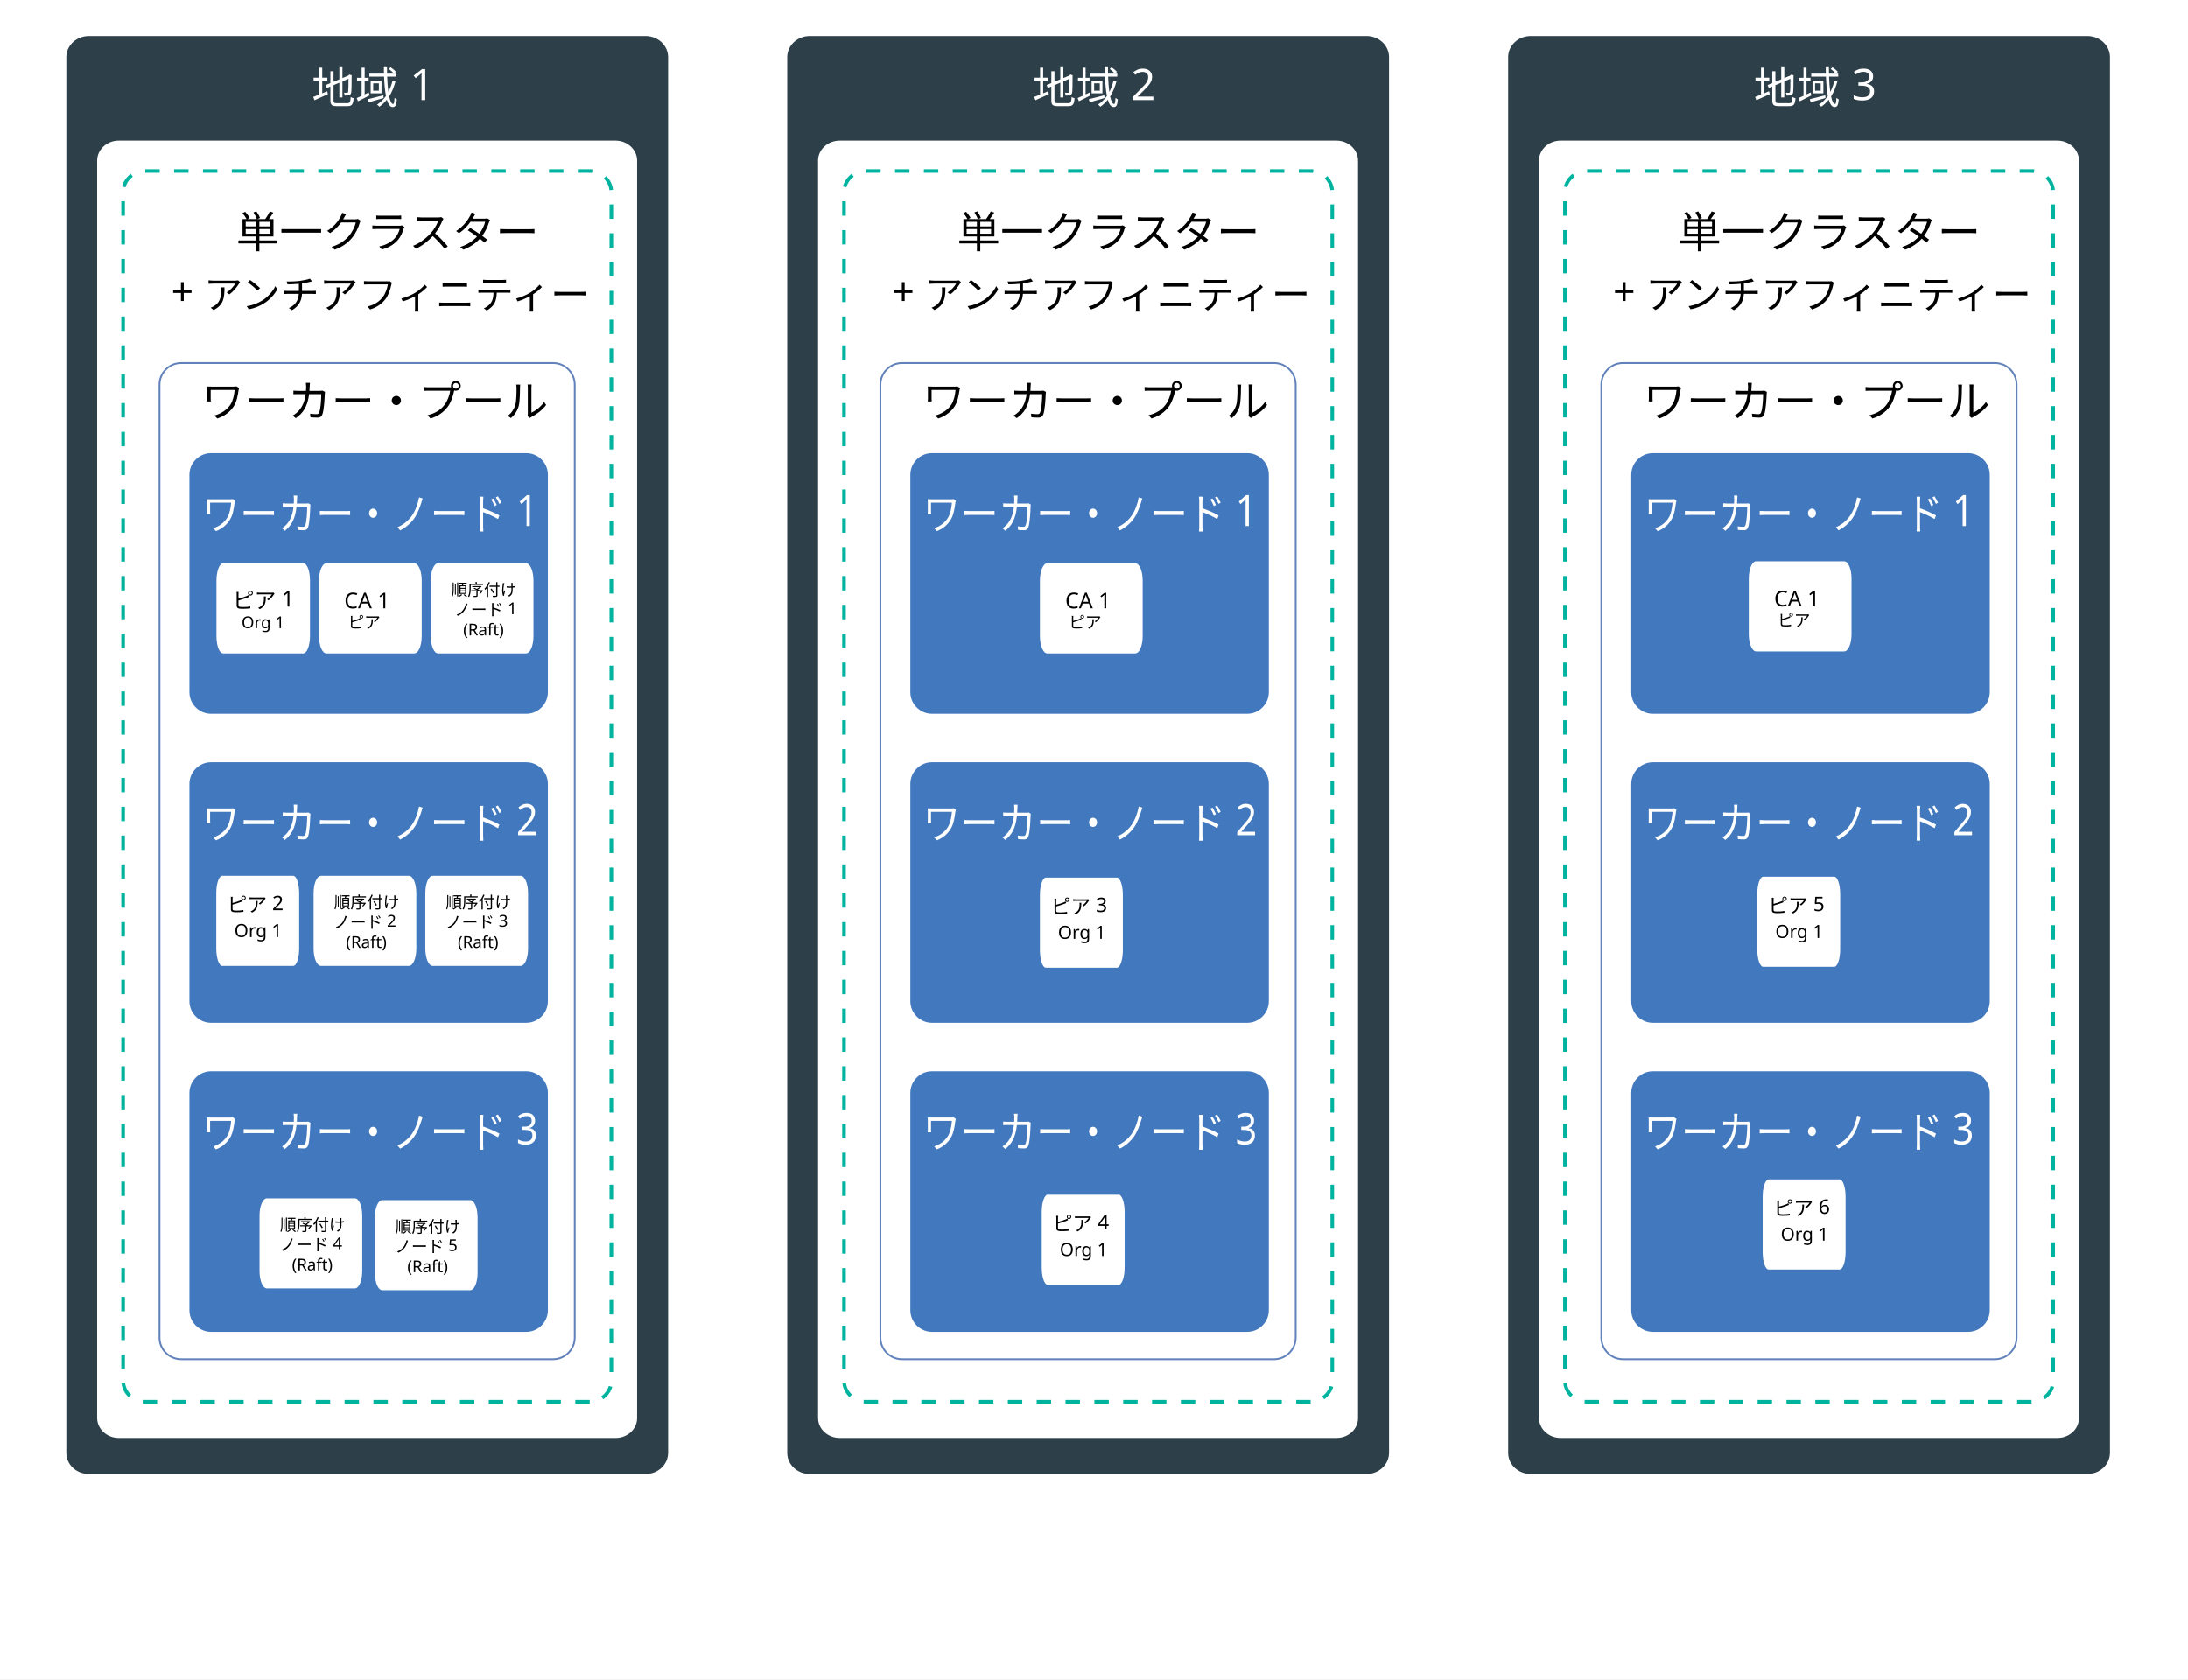
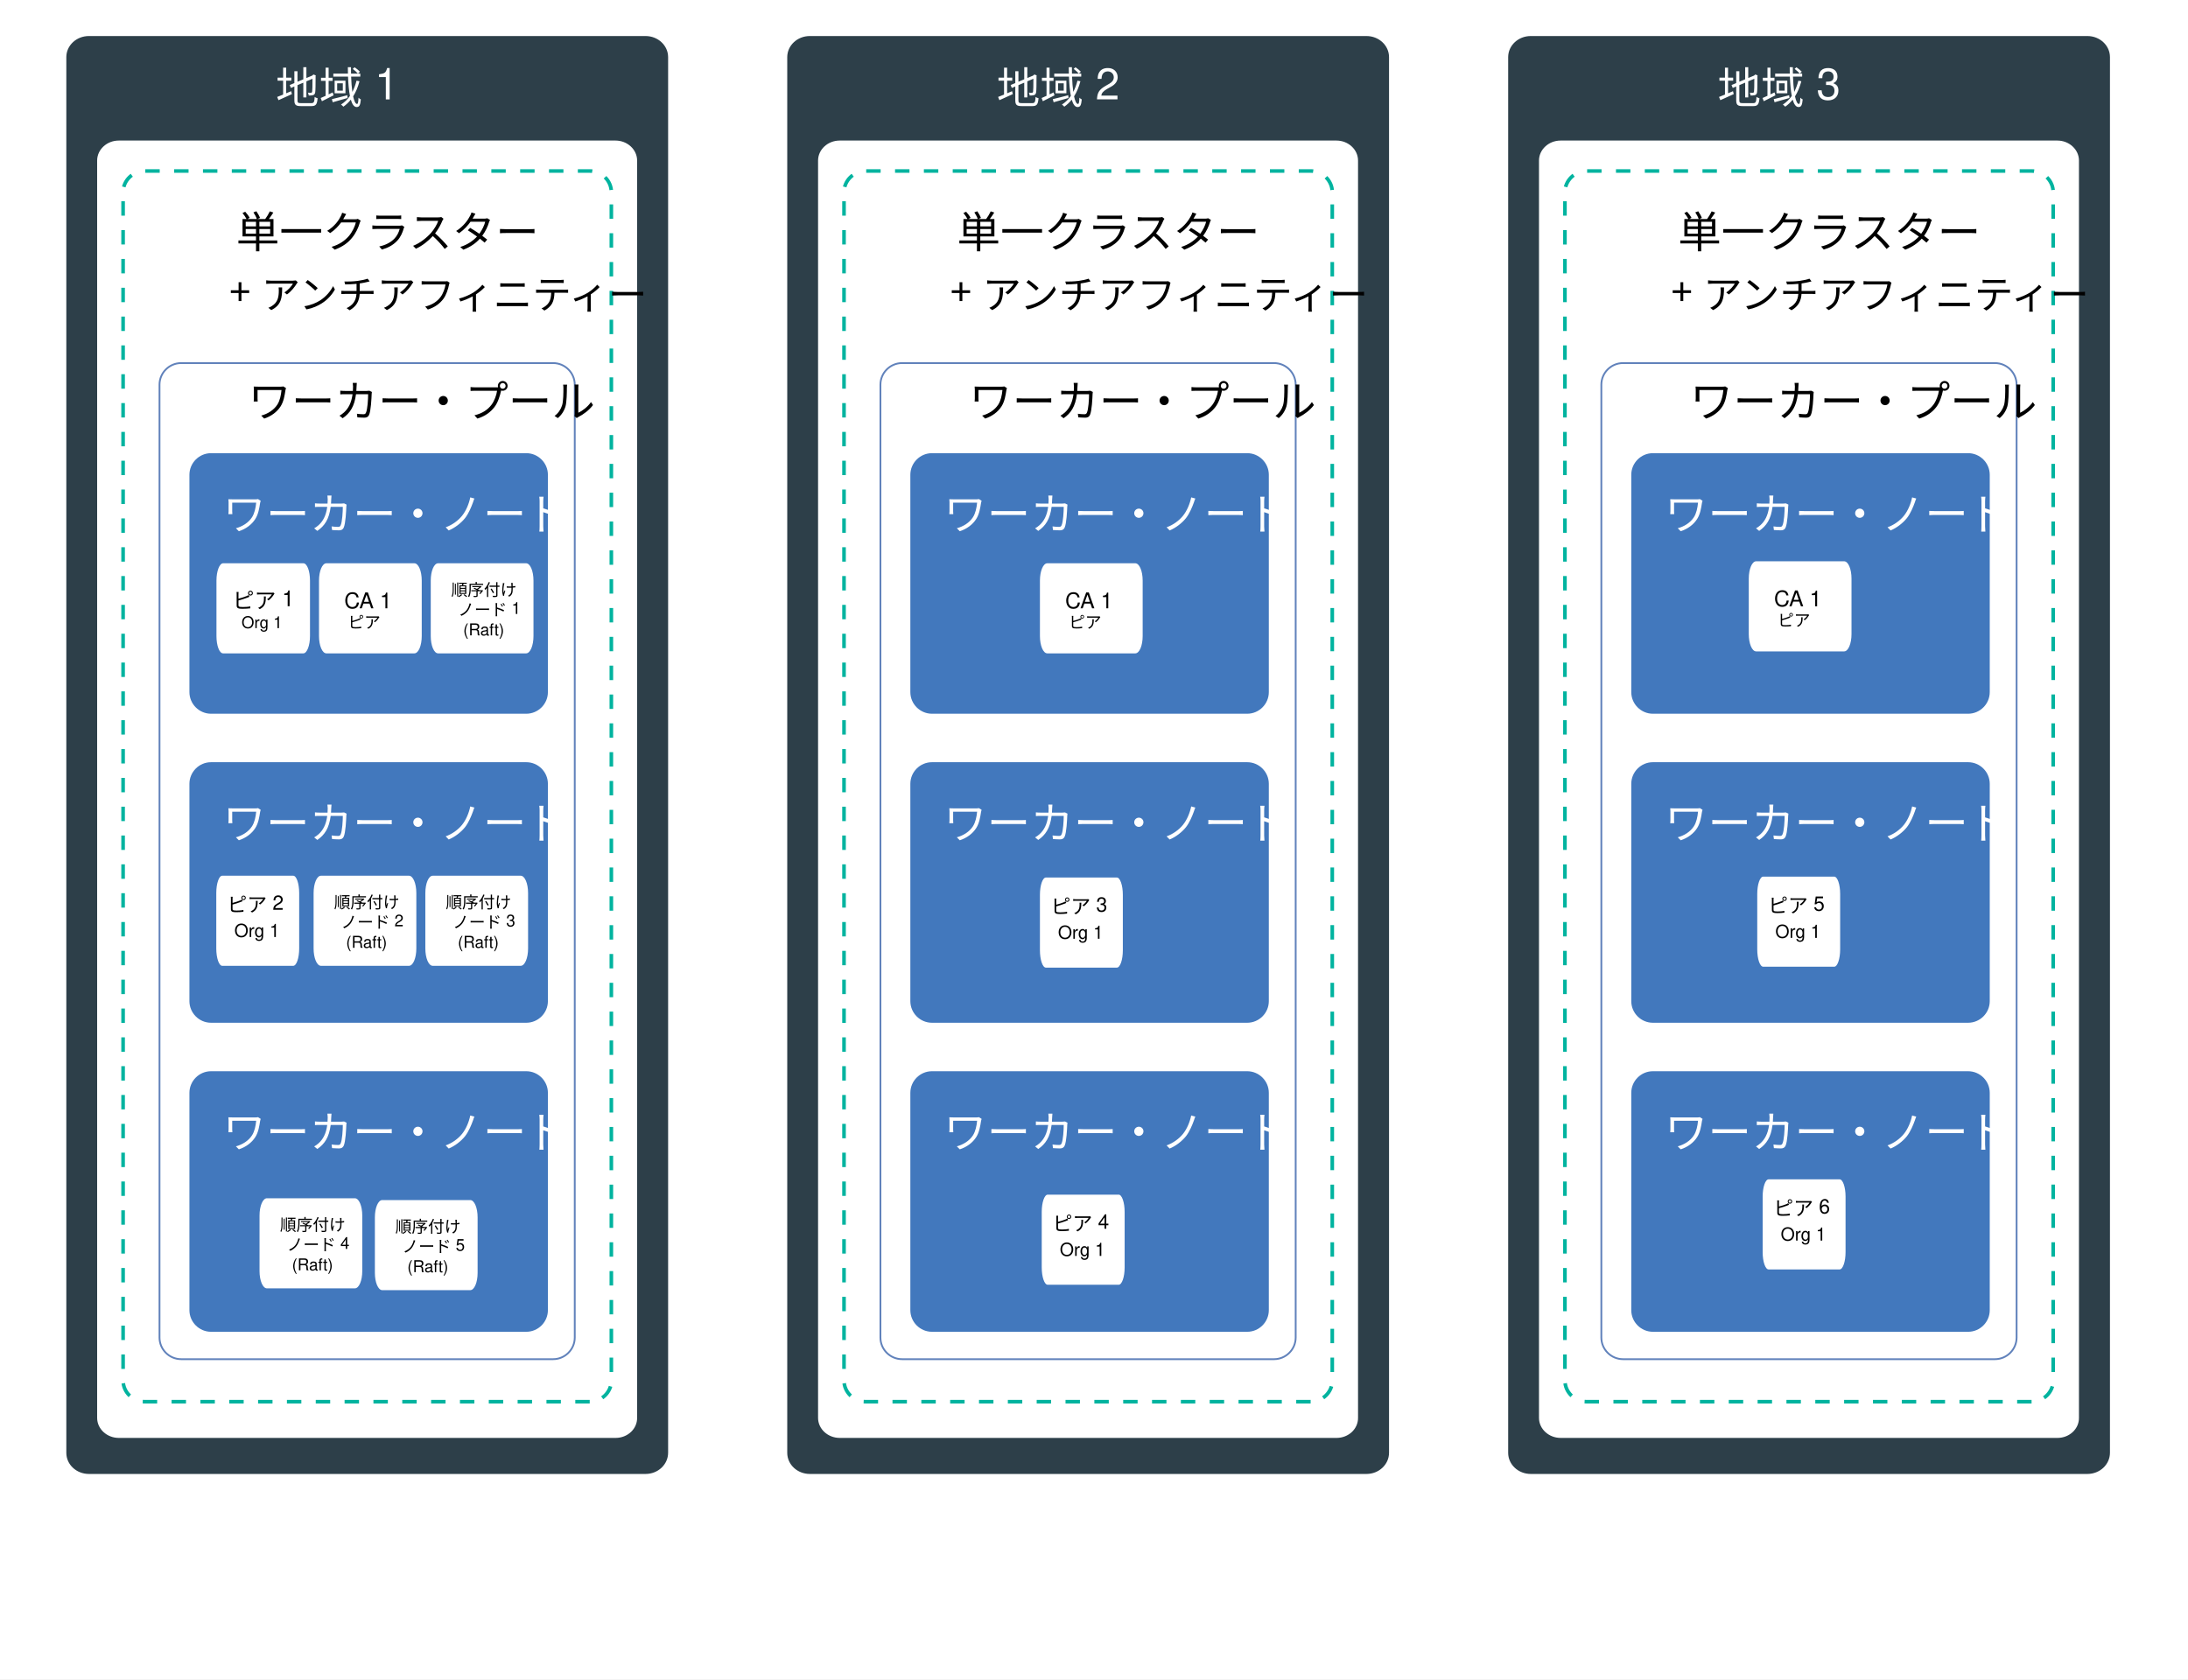
<svg xmlns="http://www.w3.org/2000/svg" version="1.1" id="Layer_1" x="0px" y="0px" viewBox="0 0 1214 932" style="enable-background:new 0 0 1214 932;" xml:space="preserve">
-   <defs id="defs185">
- 	
- 	
- 	
- 	
- 	
- 
- 		
- 		
- 		
- 		
- 		
- 		
- 		
- 		
- 		
- 		
- 		
- 		
- 		
- 		
- 		
- 		
- 		
- 		
- 		
- 		
- 		
- 		
- 		
- 		
- 		
- 		
- 		
- 		
- 		
- 		
- 		
- 		
- 		
- 		
- 		
- 		
- 		
- 		
- 		
- 		
- 		
- 		
- 		
- 		
- 		
- 		
- 		
- 		
- 		
- 		
- 		
- 	
- 		
- 		
- 		
- 		
- 		
- 		
- 		
- 		
- 		
- 		
- 		
- 		
- 		
- 		
- 		
- 		
- 		
- 		
- 		
- 		
- 		
- 		
- 		
- 		
- 		
- 		
- 		
- 		
- 		
- 		
- 		
- 	
- 		
- 		
- 		
- 		
- 		
- 		
- 		
- 		
- 		
- 		
- 		
- 		
- 		
- 		
- 		
- 		
- 		
- 		
- 		
- 		
- 		
- 		
- 		
- 		
- 		
- 		
- 		
- 		
- 		
- 		
- 		
- 	</defs>
-   <style type="text/css" id="style2">
+   <style type="text/css">
	.st0{fill:#FFFFFF;}
	.st1{fill:#2D3F49;stroke:#2D3F49;}
	.st2{fill:none;stroke:#00B39F;stroke-width:2;stroke-dasharray:8;}
	.st3{fill:#FFFFFF;stroke:#6182BB;}
	.st4{fill:none;}
- 	.st5{font-family:'Source Han Sans';}
+ 	.st5{font-family:'Helvetica';}
	.st6{font-size:24.072px;}
	.st7{fill:#4278BD;}
	.st8{font-size:12.07px;}
	.st9{font-size:9.07px;}
	.st10{font-size:11.07px;}
	.st11{font-size:10.07px;}
- 	.st12{font-family:'Source Han Sans';}
+ 	.st12{font-family:'Helvetica-BoldOblique';}
	.st13{font-size:21.665px;}
</style>
-   <rect style="fill:#ffffff" y="0" x="0" id="rect8" height="932" width="1214" class="st0" />
-   <path id="XMLID_272_" class="st1" d="M 358.2,817.5 H 49.3 c -6.6,0 -12,-5 -12,-11.2 V 31.7 c 0,-6.2 5.4,-11.2 12,-11.2 h 308.9 c 6.6,0 12,5 12,11.2 v 774.5 c 0,6.3 -5.4,11.3 -12,11.3 z" style="fill:#2d3f49;stroke:#2d3f49" />
-   <path id="XMLID_271_" class="st0" d="M 341.6,798 H 65.9 c -6.6,0 -12,-5 -12,-11.1 V 89.1 C 53.9,83 59.3,78 65.9,78 h 275.6 c 6.6,0 12,5 12,11.1 v 697.7 c 0.1,6.2 -5.3,11.2 -11.9,11.2 z" style="fill:#ffffff" />
-   <path id="XMLID_270_" class="st2" d="M 327.2,777.9 H 80.3 c -6.6,0 -12,-5.3 -12,-11.7 V 106.6 c 0,-6.4 5.4,-11.7 12,-11.7 h 246.9 c 6.6,0 12,5.3 12,11.7 v 659.7 c 0,6.3 -5.4,11.6 -12,11.6 z" style="fill:none;stroke:#00b39f;stroke-width:2;stroke-dasharray:8" />
-   <path id="XMLID_269_" class="st3" d="M 306.9,754.3 H 100.5 c -6.6,0 -12,-5.4 -12,-12 V 213.5 c 0,-6.6 5.4,-12 12,-12 h 206.4 c 6.6,0 12,5.4 12,12 v 528.8 c 0,6.6 -5.4,12 -12,12 z" style="fill:#ffffff;stroke:#6182bb" />
-   <rect id="XMLID_24_" x="88.5" y="213.6" class="st4" width="230.4" height="23.3" style="fill:none" />
-   <text class="st5 st6" id="text15" style="font-size:24.072px;font-family:'Source Han Sans'" x="111.598" y="231.454">ワーカー・プール</text>
-   <rect id="XMLID_264_" x="105.3" y="94.9" class="st4" width="196.9" height="34" style="fill:none" />
-   <rect id="XMLID_23_" x="96.4" y="40.6" class="st4" width="214.6" height="34" style="fill:none" />
-   <text class="st0 st5 st6" id="text19" style="font-size:24.072px;font-family:'Source Han Sans';fill:#ffffff" x="173" y="57.5">地域 1</text>
-   <path id="XMLID_258_" class="st7" d="M 292,396.1 H 117.1 c -6.6,0 -12,-5.4 -12,-12 V 263.5 c 0,-6.6 5.4,-12 12,-12 H 292 c 6.6,0 12,5.4 12,12 v 120.6 c 0,6.6 -5.4,12 -12,12 z" style="fill:#4278bd" />
-   <rect id="XMLID_257_" x="121.3" y="336.1" class="st4" width="166.5" height="23.3" style="fill:none" />
-   <text class="st0 st5 st6" id="text23" style="font-size:22.554px;font-family:'Source Han Sans';fill:#ffffff;stroke-width:0.937" x="119.469" y="275.436" transform="scale(0.9369421,1.067302)">ワーカー・ノード 1</text>
-   <path id="XMLID_255_" class="st0" d="m 168.3,362.6 h -44.5 c -2.1,0 -3.7,-4.3 -3.7,-9.6 v -30.8 c 0,-5.3 1.7,-9.6 3.7,-9.6 h 44.5 c 2.1,0 3.7,4.3 3.7,9.6 V 353 c 0,5.3 -1.7,9.6 -3.7,9.6 z" style="fill:#ffffff" />
-   <path id="XMLID_1_" class="st0" d="m 229.9,362.6 h -48.8 c -2.3,0 -4.1,-4.3 -4.1,-9.6 v -30.8 c 0,-5.3 1.8,-9.6 4.1,-9.6 h 48.8 c 2.3,0 4.1,4.3 4.1,9.6 V 353 c 0,5.3 -1.8,9.6 -4.1,9.6 z" style="fill:#ffffff" />
-   <path id="XMLID_2_" class="st0" d="m 291.9,362.6 h -48.8 c -2.3,0 -4.1,-4.3 -4.1,-9.6 v -30.8 c 0,-5.3 1.8,-9.6 4.1,-9.6 h 48.8 c 2.3,0 4.1,4.3 4.1,9.6 V 353 c 0,5.3 -1.8,9.6 -4.1,9.6 z" style="fill:#ffffff" />
-   <rect id="XMLID_22_" x="122.7" y="327.9" class="st4" width="163.6" height="37.7" style="fill:none" />
-   <text class="st5 st8" id="text29" style="font-size:12.07px;font-family:'Source Han Sans'" x="129" y="337.6">ピア 1</text>
-   <text class="st5 st9" id="text31" style="font-size:9.07px;font-family:'Source Han Sans'" x="134" y="348.6">Org 1</text>
-   <text class="st5 st9" id="text33" style="font-size:9.07px;font-family:'Source Han Sans'" x="193" y="348.6">ピア</text>
-   <text class="st5 st9" id="text35" style="font-size:9.07px;font-family:'Source Han Sans'" x="257" y="352.6">(Raft)</text>
-   <text class="st5 st8" id="text37" style="font-size:12.07px;font-family:'Source Han Sans'" x="191" y="337.6">CA 1</text>
-   <text class="st5 st6" id="text39" style="font-size:24.072px;font-family:'Source Han Sans'" x="131" y="137.5">単一クラスター</text>
-   <path id="XMLID_248_" class="st7" d="M 292,567.6 H 117.1 c -6.6,0 -12,-5.4 -12,-12 V 435 c 0,-6.6 5.4,-12 12,-12 H 292 c 6.6,0 12,5.4 12,12 v 120.6 c 0,6.6 -5.4,12 -12,12 z" style="fill:#4278bd" />
-   <rect id="XMLID_247_" x="121.3" y="447.7" class="st4" width="166.5" height="23.3" style="fill:none" />
-   <text class="st0 st5 st6" id="text43" style="font-size:22.554px;font-family:'Source Han Sans';fill:#ffffff;stroke-width:0.937" x="119.469" y="436.134" transform="scale(0.9369421,1.067302)">ワーカー・ノード 2</text>
-   <path id="XMLID_3_" class="st0" d="m 162.7,536 h -39.4 c -1.8,0 -3.3,-4.3 -3.3,-9.6 v -30.8 c 0,-5.3 1.5,-9.6 3.3,-9.6 h 39.4 c 1.8,0 3.3,4.3 3.3,9.6 v 30.8 c 0,5.3 -1.5,9.6 -3.3,9.6 z" style="fill:#ffffff" />
-   <path id="XMLID_240_" class="st7" d="M 292,739.1 H 117.1 c -6.6,0 -12,-5.4 -12,-12 V 606.5 c 0,-6.6 5.4,-12 12,-12 H 292 c 6.6,0 12,5.4 12,12 v 120.6 c 0,6.6 -5.4,12 -12,12 z" style="fill:#4278bd" />
-   <rect id="XMLID_239_" x="121.3" y="679.1" class="st4" width="166.5" height="23.3" style="fill:none" />
-   <text class="st0 st5 st6" id="text48" style="font-size:22.554px;font-family:'Source Han Sans';fill:#ffffff;stroke-width:0.937" x="119.469" y="596.833" transform="scale(0.9369421,1.067302)">ワーカー・ノード 3</text>
-   <text class="st5 st9" id="text50" style="font-size:9.07px;font-family:'Source Han Sans'" x="250.356" y="330.6">順序付け </text>
-   <text class="st5 st9" id="text52" style="font-size:9.07px;font-family:'Source Han Sans'" x="252.129" y="341.6">ノード 1</text>
-   <path id="XMLID_4_" class="st0" d="m 226.9,536 h -48.8 c -2.3,0 -4.1,-4.3 -4.1,-9.6 v -30.8 c 0,-5.3 1.8,-9.6 4.1,-9.6 h 48.8 c 2.3,0 4.1,4.3 4.1,9.6 v 30.8 c 0,5.3 -1.8,9.6 -4.1,9.6 z" style="fill:#ffffff" />
-   <text class="st5 st9" id="text55" style="font-size:9.07px;font-family:'Source Han Sans'" x="192" y="526">(Raft)</text>
-   <text class="st5 st9" id="text57" style="font-size:9.07px;font-family:'Source Han Sans'" x="185.356" y="504">順序付け </text>
-   <text class="st5 st9" id="text59" style="font-size:9.07px;font-family:'Source Han Sans'" x="185.129" y="515">ノード 2</text>
-   <path id="XMLID_5_" class="st0" d="m 288.9,536 h -48.8 c -2.3,0 -4.1,-4.3 -4.1,-9.6 v -30.8 c 0,-5.3 1.8,-9.6 4.1,-9.6 h 48.8 c 2.3,0 4.1,4.3 4.1,9.6 v 30.8 c 0,5.3 -1.8,9.6 -4.1,9.6 z" style="fill:#ffffff" />
-   <text class="st5 st9" id="text62" style="font-size:9.07px;font-family:'Source Han Sans'" x="254" y="526">(Raft)</text>
-   <text class="st5 st9" id="text64" style="font-size:9.07px;font-family:'Source Han Sans'" x="247.356" y="504">順序付け </text>
-   <text class="st5 st9" id="text66" style="font-size:9.07px;font-family:'Source Han Sans'" x="247.129" y="515">ノード 3</text>
-   <path id="XMLID_6_" class="st0" d="m 196.9,715 h -48.8 c -2.3,0 -4.1,-4.3 -4.1,-9.6 v -30.8 c 0,-5.3 1.8,-9.6 4.1,-9.6 h 48.8 c 2.3,0 4.1,4.3 4.1,9.6 v 30.8 c 0,5.3 -1.8,9.6 -4.1,9.6 z" style="fill:#ffffff" />
-   <text class="st5 st9" id="text69" style="font-size:9.07px;font-family:'Source Han Sans'" x="162" y="705">(Raft)</text>
-   <text class="st5 st9" id="text71" style="font-size:9.07px;font-family:'Source Han Sans'" x="155.356" y="683">順序付け </text>
-   <text class="st5 st9" id="text73" style="font-size:9.07px;font-family:'Source Han Sans'" x="155.129" y="694">ノード 4</text>
-   <path id="XMLID_7_" class="st0" d="m 260.9,716 h -48.8 c -2.3,0 -4.1,-4.3 -4.1,-9.6 v -30.8 c 0,-5.3 1.8,-9.6 4.1,-9.6 h 48.8 c 2.3,0 4.1,4.3 4.1,9.6 v 30.8 c 0,5.3 -1.8,9.6 -4.1,9.6 z" style="fill:#ffffff" />
-   <text class="st5 st9" id="text76" style="font-size:9.07px;font-family:'Source Han Sans'" x="226" y="706">(Raft)</text>
-   <text class="st5 st9" id="text78" style="font-size:9.07px;font-family:'Source Han Sans'" x="219.356" y="684">順序付け </text>
-   <text class="st5 st9" id="text80" style="font-size:9.07px;font-family:'Source Han Sans'" x="219.129" y="695">ノード 5</text>
-   <rect id="XMLID_8_" x="115.7" y="563.8" class="st4" width="37" height="37.7" style="fill:none" />
-   <text class="st5 st10" id="text83" style="font-size:11.07px;font-family:'Source Han Sans'" x="126" y="506">ピア 2</text>
-   <text class="st5 st11" id="text85" style="font-size:10.07px;font-family:'Source Han Sans'" x="130" y="520">Org 1</text>
-   <text class="st12 st13" id="text87" style="font-size:21.665px;font-family:'Source Han Sans'" x="95" y="169.5">+ アンチアフィニティー</text>
-   <path id="XMLID_9_" class="st1" d="M 758.2,817.5 H 449.3 c -6.6,0 -12,-5 -12,-11.2 V 31.7 c 0,-6.2 5.4,-11.2 12,-11.2 h 308.9 c 6.6,0 12,5 12,11.2 v 774.5 c 0,6.3 -5.4,11.3 -12,11.3 z" style="fill:#2d3f49;stroke:#2d3f49" />
-   <path id="XMLID_10_" class="st0" d="M 741.6,798 H 465.9 c -6.6,0 -12,-5 -12,-11.1 V 89.1 c 0,-6.1 5.4,-11.1 12,-11.1 h 275.6 c 6.6,0 12,5 12,11.1 v 697.7 c 0.1,6.2 -5.3,11.2 -11.9,11.2 z" style="fill:#ffffff" />
-   <path id="XMLID_11_" class="st2" d="M 727.2,777.9 H 480.3 c -6.6,0 -12,-5.3 -12,-11.7 V 106.6 c 0,-6.4 5.4,-11.7 12,-11.7 h 246.9 c 6.6,0 12,5.3 12,11.7 v 659.7 c 0,6.3 -5.4,11.6 -12,11.6 z" style="fill:none;stroke:#00b39f;stroke-width:2;stroke-dasharray:8" />
-   <path id="XMLID_12_" class="st3" d="M 706.9,754.3 H 500.5 c -6.6,0 -12,-5.4 -12,-12 V 213.5 c 0,-6.6 5.4,-12 12,-12 h 206.4 c 6.6,0 12,5.4 12,12 v 528.8 c 0,6.6 -5.4,12 -12,12 z" style="fill:#ffffff;stroke:#6182bb" />
-   <rect id="XMLID_13_" x="488.5" y="213.6" class="st4" width="230.4" height="23.3" style="fill:none" />
-   <text class="st5 st6" id="text95" style="font-size:24.072px;font-family:'Source Han Sans'" x="511.598" y="231.454">ワーカー・プール</text>
-   <rect id="XMLID_14_" x="505.3" y="94.9" class="st4" width="196.9" height="34" style="fill:none" />
-   <rect id="XMLID_15_" x="496.4" y="40.6" class="st4" width="214.6" height="34" style="fill:none" />
-   <text class="st0 st5 st6" id="text99" style="font-size:24.072px;font-family:'Source Han Sans';fill:#ffffff" x="573" y="57.5">地域 2</text>
-   <path id="XMLID_16_" class="st7" d="M 692,396.1 H 517.1 c -6.6,0 -12,-5.4 -12,-12 V 263.5 c 0,-6.6 5.4,-12 12,-12 H 692 c 6.6,0 12,5.4 12,12 v 120.6 c 0,6.6 -5.4,12 -12,12 z" style="fill:#4278bd" />
-   <rect id="XMLID_17_" x="521.3" y="336.1" class="st4" width="166.5" height="23.3" style="fill:none" />
-   <text class="st0 st5 st6" id="text103" style="font-size:22.486px;font-family:'Source Han Sans';fill:#ffffff;stroke-width:0.934" x="548.068" y="274.601" transform="scale(0.9341039,1.070545)">ワーカー・ノード 1</text>
-   <path id="XMLID_19_" class="st0" d="m 629.9,362.6 h -48.8 c -2.3,0 -4.1,-4.3 -4.1,-9.6 v -30.8 c 0,-5.3 1.8,-9.6 4.1,-9.6 h 48.8 c 2.3,0 4.1,4.3 4.1,9.6 V 353 c 0,5.3 -1.8,9.6 -4.1,9.6 z" style="fill:#ffffff" />
-   <rect id="XMLID_20_" x="522.7" y="327.9" class="st4" width="163.6" height="37.7" style="fill:none" />
-   <text class="st5 st9" id="text107" style="font-size:9.07px;font-family:'Source Han Sans'" x="593" y="348.6">ピア</text>
-   <text class="st5 st8" id="text109" style="font-size:12.07px;font-family:'Source Han Sans'" x="591" y="337.6">CA 1</text>
-   <text class="st5 st6" id="text111" style="font-size:24.072px;font-family:'Source Han Sans'" x="531" y="137.5">単一クラスター</text>
-   <path id="XMLID_25_" class="st7" d="M 692,567.6 H 517.1 c -6.6,0 -12,-5.4 -12,-12 V 435 c 0,-6.6 5.4,-12 12,-12 H 692 c 6.6,0 12,5.4 12,12 v 120.6 c 0,6.6 -5.4,12 -12,12 z" style="fill:#4278bd" />
-   <rect id="XMLID_26_" x="521.3" y="447.7" class="st4" width="166.5" height="23.3" style="fill:none" />
-   <text class="st0 st5 st6" id="text115" style="font-size:22.486px;font-family:'Source Han Sans';fill:#ffffff;stroke-width:0.934" x="548.068" y="434.813" transform="scale(0.9341039,1.070545)">ワーカー・ノード 2</text>
-   <path id="XMLID_28_" class="st0" d="m 619.7,537 h -39.4 c -1.8,0 -3.3,-4.3 -3.3,-9.6 v -30.8 c 0,-5.3 1.5,-9.6 3.3,-9.6 h 39.4 c 1.8,0 3.3,4.3 3.3,9.6 v 30.8 c 0,5.3 -1.5,9.6 -3.3,9.6 z" style="fill:#ffffff" />
-   <path id="XMLID_29_" class="st7" d="M 692,739.1 H 517.1 c -6.6,0 -12,-5.4 -12,-12 V 606.5 c 0,-6.6 5.4,-12 12,-12 H 692 c 6.6,0 12,5.4 12,12 v 120.6 c 0,6.6 -5.4,12 -12,12 z" style="fill:#4278bd" />
-   <rect id="XMLID_30_" x="521.3" y="679.1" class="st4" width="166.5" height="23.3" style="fill:none" />
-   <text class="st0 st5 st6" id="text120" style="font-size:22.486px;font-family:'Source Han Sans';fill:#ffffff;stroke-width:0.934" x="548.068" y="595.025" transform="scale(0.9341039,1.070545)">ワーカー・ノード 3</text>
-   <rect id="XMLID_32_" x="515.7" y="563.8" class="st4" width="37" height="37.7" style="fill:none" />
-   <text class="st5 st10" id="text123" style="font-size:11.07px;font-family:'Source Han Sans'" x="583" y="507">ピア 3</text>
-   <text class="st5 st11" id="text125" style="font-size:10.07px;font-family:'Source Han Sans'" x="587" y="521">Org 1</text>
-   <path id="XMLID_33_" class="st0" d="m 620.7,713 h -39.4 c -1.8,0 -3.3,-4.3 -3.3,-9.6 v -30.8 c 0,-5.3 1.5,-9.6 3.3,-9.6 h 39.4 c 1.8,0 3.3,4.3 3.3,9.6 v 30.8 c 0,5.3 -1.5,9.6 -3.3,9.6 z" style="fill:#ffffff" />
-   <text class="st5 st10" id="text128" style="font-size:11.07px;font-family:'Source Han Sans'" x="584" y="683">ピア 4</text>
-   <text class="st5 st11" id="text130" style="font-size:10.07px;font-family:'Source Han Sans'" x="588" y="697">Org 1</text>
-   <text class="st12 st13" id="text132" style="font-size:21.665px;font-family:'Source Han Sans'" x="495" y="169.5">+ アンチアフィニティー</text>
-   <path id="XMLID_34_" class="st1" d="M 1158.2,817.5 H 849.3 c -6.6,0 -12,-5 -12,-11.2 V 31.7 c 0,-6.2 5.4,-11.2 12,-11.2 h 308.9 c 6.6,0 12,5 12,11.2 v 774.5 c 0,6.3 -5.4,11.3 -12,11.3 z" style="fill:#2d3f49;stroke:#2d3f49" />
-   <path id="XMLID_35_" class="st0" d="M 1141.6,798 H 865.9 c -6.6,0 -12,-5 -12,-11.1 V 89.1 c 0,-6.1 5.4,-11.1 12,-11.1 h 275.6 c 6.6,0 12,5 12,11.1 v 697.7 c 0.1,6.2 -5.3,11.2 -11.9,11.2 z" style="fill:#ffffff" />
-   <path id="XMLID_36_" class="st2" d="M 1127.2,777.9 H 880.3 c -6.6,0 -12,-5.3 -12,-11.7 V 106.6 c 0,-6.4 5.4,-11.7 12,-11.7 h 246.9 c 6.6,0 12,5.3 12,11.7 v 659.7 c 0,6.3 -5.4,11.6 -12,11.6 z" style="fill:none;stroke:#00b39f;stroke-width:2;stroke-dasharray:8" />
-   <path id="XMLID_37_" class="st3" d="M 1106.9,754.3 H 900.5 c -6.6,0 -12,-5.4 -12,-12 V 213.5 c 0,-6.6 5.4,-12 12,-12 h 206.4 c 6.6,0 12,5.4 12,12 v 528.8 c 0,6.6 -5.4,12 -12,12 z" style="fill:#ffffff;stroke:#6182bb" />
-   <rect id="XMLID_38_" x="888.5" y="213.6" class="st4" width="230.4" height="23.3" style="fill:none" />
-   <text class="st5 st6" id="text140" style="font-size:24.072px;font-family:'Source Han Sans'" x="911.598" y="231.454">ワーカー・プール</text>
-   <rect id="XMLID_39_" x="905.3" y="94.9" class="st4" width="196.9" height="34" style="fill:none" />
-   <rect id="XMLID_40_" x="896.4" y="40.6" class="st4" width="214.6" height="34" style="fill:none" />
-   <text class="st0 st5 st6" id="text144" style="font-size:24.072px;font-family:'Source Han Sans';fill:#ffffff" x="973" y="57.5">地域 3</text>
-   <path id="XMLID_41_" class="st7" d="M 1092,396.1 H 917.1 c -6.6,0 -12,-5.4 -12,-12 V 263.5 c 0,-6.6 5.4,-12 12,-12 H 1092 c 6.6,0 12,5.4 12,12 v 120.6 c 0,6.6 -5.4,12 -12,12 z" style="fill:#4278bd" />
-   <rect id="XMLID_42_" x="921.3" y="336.1" class="st4" width="166.5" height="23.3" style="fill:none" />
-   <text class="st0 st5 st6" id="text148" style="font-size:22.349px;font-family:'Source Han Sans';fill:#ffffff;stroke-width:0.928" x="982.319" y="272.925" transform="scale(0.9284014,1.07712)">ワーカー・ノード 1</text>
-   <path id="XMLID_44_" class="st0" d="m 1023.2,361.5 h -48.8 c -2.3,0 -4.1,-4.3 -4.1,-9.6 v -30.8 c 0,-5.3 1.8,-9.6 4.1,-9.6 h 48.8 c 2.3,0 4.1,4.3 4.1,9.6 v 30.8 c 0,5.3 -1.8,9.6 -4.1,9.6 z" style="fill:#ffffff" />
-   <rect id="XMLID_45_" x="890" y="323.9" class="st4" width="163.6" height="37.7" style="fill:none" />
-   <text class="st5 st9" id="text152" style="font-size:9.07px;font-family:'Source Han Sans'" x="986.3" y="347.5">ピア</text>
-   <text class="st5 st8" id="text154" style="font-size:12.07px;font-family:'Source Han Sans'" x="984.3" y="336.5">CA 1</text>
-   <text class="st5 st6" id="text156" style="font-size:24.072px;font-family:'Source Han Sans'" x="931" y="137.5">単一クラスター</text>
-   <path id="XMLID_47_" class="st7" d="M 1092,567.6 H 917.1 c -6.6,0 -12,-5.4 -12,-12 V 435 c 0,-6.6 5.4,-12 12,-12 H 1092 c 6.6,0 12,5.4 12,12 v 120.6 c 0,6.6 -5.4,12 -12,12 z" style="fill:#4278bd" />
-   <rect id="XMLID_48_" x="921.3" y="447.7" class="st4" width="166.5" height="23.3" style="fill:none" />
-   <text class="st0 st5 st6" id="text160" style="font-size:22.349px;font-family:'Source Han Sans';fill:#ffffff;stroke-width:0.928" x="982.319" y="432.159" transform="scale(0.9284014,1.07712)">ワーカー・ノード 2</text>
-   <path id="XMLID_50_" class="st0" d="m 1017.7,536.5 h -39.4 c -1.8,0 -3.3,-4.3 -3.3,-9.6 v -30.8 c 0,-5.3 1.5,-9.6 3.3,-9.6 h 39.4 c 1.8,0 3.3,4.3 3.3,9.6 v 30.8 c 0,5.3 -1.5,9.6 -3.3,9.6 z" style="fill:#ffffff" />
-   <path id="XMLID_51_" class="st7" d="M 1092,739.1 H 917.1 c -6.6,0 -12,-5.4 -12,-12 V 606.5 c 0,-6.6 5.4,-12 12,-12 H 1092 c 6.6,0 12,5.4 12,12 v 120.6 c 0,6.6 -5.4,12 -12,12 z" style="fill:#4278bd" />
-   <rect id="XMLID_52_" x="921.3" y="679.1" class="st4" width="166.5" height="23.3" style="fill:none" />
-   <text class="st0 st5 st6" id="text165" style="font-size:22.349px;font-family:'Source Han Sans';fill:#ffffff;stroke-width:0.928" x="982.319" y="591.393" transform="scale(0.9284014,1.07712)">ワーカー・ノード 3</text>
-   <rect id="XMLID_54_" x="915.7" y="563.8" class="st4" width="37" height="37.7" style="fill:none" />
-   <text class="st5 st10" id="text168" style="font-size:11.07px;font-family:'Source Han Sans'" x="981" y="506.5">ピア 5</text>
-   <text class="st5 st11" id="text170" style="font-size:10.07px;font-family:'Source Han Sans'" x="985" y="520.5">Org 1</text>
-   <path id="XMLID_55_" class="st0" d="m 1020.7,704.5 h -39.4 c -1.8,0 -3.3,-4.3 -3.3,-9.6 v -30.8 c 0,-5.3 1.5,-9.6 3.3,-9.6 h 39.4 c 1.8,0 3.3,4.3 3.3,9.6 v 30.8 c 0,5.3 -1.5,9.6 -3.3,9.6 z" style="fill:#ffffff" />
-   <text class="st5 st10" id="text173" style="font-size:11.07px;font-family:'Source Han Sans'" x="984" y="674.5">ピア 6</text>
-   <text class="st5 st11" id="text175" style="font-size:10.07px;font-family:'Source Han Sans'" x="988" y="688.5">Org 1</text>
-   <text class="st12 st13" id="text177" style="font-size:21.665px;font-family:'Source Han Sans'" x="895" y="169.5">+ アンチアフィニティー</text>
-   <rect style="fill:none" height="34" width="196.9" class="st4" y="94.4" x="885.5" id="XMLID_217_" />
+   <g id="_x33__1_">
+     <rect class="st0" width="1214" height="932" />
+     <g id="Group-5" transform="translate(12, 0)">
+       <path id="XMLID_272_" class="st1" d="M346.2,817.5H37.3c-6.6,0-12-5-12-11.2V31.7c0-6.2,5.4-11.2,12-11.2h308.9    c6.6,0,12,5,12,11.2v774.5C358.2,812.5,352.8,817.5,346.2,817.5z" />
+       <path id="XMLID_271_" class="st0" d="M329.6,798H53.9c-6.6,0-12-5-12-11.1V89.1c0-6.1,5.4-11.1,12-11.1h275.6c6.6,0,12,5,12,11.1    v697.7C341.6,793,336.2,798,329.6,798z" />
+       <path id="XMLID_270_" class="st2" d="M315.2,777.9H68.3c-6.6,0-12-5.3-12-11.7V106.6c0-6.4,5.4-11.7,12-11.7h246.9    c6.6,0,12,5.3,12,11.7v659.7C327.2,772.6,321.8,777.9,315.2,777.9z" />
+       <path id="XMLID_269_" class="st3" d="M294.9,754.3H88.5c-6.6,0-12-5.4-12-12V213.5c0-6.6,5.4-12,12-12h206.4c6.6,0,12,5.4,12,12    v528.8C306.9,748.9,301.5,754.3,294.9,754.3z" />
+       <rect id="XMLID_24_" x="76.5" y="213.6" class="st4" width="230.4" height="23.3" />
+       <text transform="matrix(1 0 0 1 125.5981 231.4535)" class="st5 st6">ワーカー・プール</text>
+       <rect id="XMLID_264_" x="93.3" y="94.9" class="st4" width="196.9" height="34" />
+       <rect id="XMLID_23_" x="84.4" y="40.6" class="st4" width="214.6" height="34" />
+       <text transform="matrix(1 0 0 1 141 57.5)" class="st0 st5 st6">地域 1</text>
+       <path id="XMLID_258_" class="st7" d="M280,396.1H105.1c-6.6,0-12-5.4-12-12V263.5c0-6.6,5.4-12,12-12H280c6.6,0,12,5.4,12,12    v120.6C292,390.7,286.6,396.1,280,396.1z" />
+       <rect id="XMLID_257_" x="109.3" y="336.1" class="st4" width="166.5" height="23.3" />
+       <text transform="matrix(1 0 0 1 111.5474 293.973)" class="st0 st5 st6">ワーカー・ノード 1</text>
+       <path id="XMLID_255_" class="st0" d="M156.3,362.6h-44.5c-2.1,0-3.7-4.3-3.7-9.6v-30.8c0-5.3,1.7-9.6,3.7-9.6h44.5    c2.1,0,3.7,4.3,3.7,9.6V353C160,358.3,158.3,362.6,156.3,362.6z" />
+       <path id="XMLID_1_" class="st0" d="M217.9,362.6h-48.8c-2.3,0-4.1-4.3-4.1-9.6v-30.8c0-5.3,1.8-9.6,4.1-9.6h48.8    c2.3,0,4.1,4.3,4.1,9.6V353C222,358.3,220.2,362.6,217.9,362.6z" />
+       <path id="XMLID_2_" class="st0" d="M279.9,362.6h-48.8c-2.3,0-4.1-4.3-4.1-9.6v-30.8c0-5.3,1.8-9.6,4.1-9.6h48.8    c2.3,0,4.1,4.3,4.1,9.6V353C284,358.3,282.2,362.6,279.9,362.6z" />
+       <rect id="XMLID_22_" x="110.7" y="327.9" class="st4" width="163.6" height="37.7" />
+       <text transform="matrix(1 0 0 1 117 337.6)" class="st5 st8">ピア 1</text>
+       <text transform="matrix(1 0 0 1 122 348.6)" class="st5 st9">Org 1</text>
+       <text transform="matrix(1 0 0 1 181 348.6)" class="st5 st9">ピア</text>
+       <text transform="matrix(1 0 0 1 245 352.6)" class="st5 st9">(Raft)</text>
+       <text transform="matrix(1 0 0 1 179 337.6)" class="st5 st8">CA 1</text>
+       <text transform="matrix(1 0 0 1 119 137.5)" class="st5 st6">単一クラスター</text>
+       <path id="XMLID_248_" class="st7" d="M280,567.6H105.1c-6.6,0-12-5.4-12-12V435c0-6.6,5.4-12,12-12H280c6.6,0,12,5.4,12,12v120.6    C292,562.2,286.6,567.6,280,567.6z" />
+       <rect id="XMLID_247_" x="109.3" y="447.7" class="st4" width="166.5" height="23.3" />
+       <text transform="matrix(1 0 0 1 111.5474 465.4867)" class="st0 st5 st6">ワーカー・ノード 2</text>
+       <path id="XMLID_3_" class="st0" d="M150.7,536h-39.4c-1.8,0-3.3-4.3-3.3-9.6v-30.8c0-5.3,1.5-9.6,3.3-9.6h39.4    c1.8,0,3.3,4.3,3.3,9.6v30.8C154,531.7,152.5,536,150.7,536z" />
+       <path id="XMLID_240_" class="st7" d="M280,739.1H105.1c-6.6,0-12-5.4-12-12V606.5c0-6.6,5.4-12,12-12H280c6.6,0,12,5.4,12,12    v120.6C292,733.7,286.6,739.1,280,739.1z" />
+       <rect id="XMLID_239_" x="109.3" y="679.1" class="st4" width="166.5" height="23.3" />
+       <text transform="matrix(1 0 0 1 111.5474 637.0013)" class="st0 st5 st6">ワーカー・ノード 3</text>
+       <text transform="matrix(1 0 0 1 238.356 330.6)" class="st5 st9">順序付け </text>
+       <text transform="matrix(1 0 0 1 242.1293 341.6)" class="st5 st9">ノード 1</text>
+       <path id="XMLID_4_" class="st0" d="M214.9,536h-48.8c-2.3,0-4.1-4.3-4.1-9.6v-30.8c0-5.3,1.8-9.6,4.1-9.6h48.8    c2.3,0,4.1,4.3,4.1,9.6v30.8C219,531.7,217.2,536,214.9,536z" />
+       <text transform="matrix(1 0 0 1 180 526)" class="st5 st9">(Raft)</text>
+       <text transform="matrix(1 0 0 1 173.356 504)" class="st5 st9">順序付け </text>
+       <text transform="matrix(1 0 0 1 177.1293 515)" class="st5 st9">ノード 2</text>
+       <path id="XMLID_5_" class="st0" d="M276.9,536h-48.8c-2.3,0-4.1-4.3-4.1-9.6v-30.8c0-5.3,1.8-9.6,4.1-9.6h48.8    c2.3,0,4.1,4.3,4.1,9.6v30.8C281,531.7,279.2,536,276.9,536z" />
+       <text transform="matrix(1 0 0 1 242 526)" class="st5 st9">(Raft)</text>
+       <text transform="matrix(1 0 0 1 235.356 504)" class="st5 st9">順序付け </text>
+       <text transform="matrix(1 0 0 1 239.1293 515)" class="st5 st9">ノード 3</text>
+       <path id="XMLID_6_" class="st0" d="M184.9,715h-48.8c-2.3,0-4.1-4.3-4.1-9.6v-30.8c0-5.3,1.8-9.6,4.1-9.6h48.8    c2.3,0,4.1,4.3,4.1,9.6v30.8C189,710.7,187.2,715,184.9,715z" />
+       <text transform="matrix(1 0 0 1 150 705)" class="st5 st9">(Raft)</text>
+       <text transform="matrix(1 0 0 1 143.356 683)" class="st5 st9">順序付け </text>
+       <text transform="matrix(1 0 0 1 147.1293 694)" class="st5 st9">ノード 4</text>
+       <path id="XMLID_7_" class="st0" d="M248.9,716h-48.8c-2.3,0-4.1-4.3-4.1-9.6v-30.8c0-5.3,1.8-9.6,4.1-9.6h48.8    c2.3,0,4.1,4.3,4.1,9.6v30.8C253,711.7,251.2,716,248.9,716z" />
+       <text transform="matrix(1 0 0 1 214 706)" class="st5 st9">(Raft)</text>
+       <text transform="matrix(1 0 0 1 207.356 684)" class="st5 st9">順序付け </text>
+       <text transform="matrix(1 0 0 1 211.1293 695)" class="st5 st9">ノード 5</text>
+       <rect id="XMLID_8_" x="103.7" y="563.8" class="st4" width="37" height="37.7" />
+       <text transform="matrix(1 0 0 1 114 506)" class="st5 st10">ピア 2</text>
+       <text transform="matrix(1 0 0 1 118 520)" class="st5 st11">Org 1</text>
+       <text transform="matrix(1 0 0 1 115 169.5)" class="st12 st13">+ アンチアフィニティー</text>
+     </g>
+     <g id="Group-5_1_" transform="translate(412, 0)">
+       <path id="XMLID_9_" class="st1" d="M346.2,817.5H37.3c-6.6,0-12-5-12-11.2V31.7c0-6.2,5.4-11.2,12-11.2h308.9c6.6,0,12,5,12,11.2    v774.5C358.2,812.5,352.8,817.5,346.2,817.5z" />
+       <path id="XMLID_10_" class="st0" d="M329.6,798H53.9c-6.6,0-12-5-12-11.1V89.1c0-6.1,5.4-11.1,12-11.1h275.6c6.6,0,12,5,12,11.1    v697.7C341.6,793,336.2,798,329.6,798z" />
+       <path id="XMLID_11_" class="st2" d="M315.2,777.9H68.3c-6.6,0-12-5.3-12-11.7V106.6c0-6.4,5.4-11.7,12-11.7h246.9    c6.6,0,12,5.3,12,11.7v659.7C327.2,772.6,321.8,777.9,315.2,777.9z" />
+       <path id="XMLID_12_" class="st3" d="M294.9,754.3H88.5c-6.6,0-12-5.4-12-12V213.5c0-6.6,5.4-12,12-12h206.4c6.6,0,12,5.4,12,12    v528.8C306.9,748.9,301.5,754.3,294.9,754.3z" />
+       <rect id="XMLID_13_" x="76.5" y="213.6" class="st4" width="230.4" height="23.3" />
+       <text transform="matrix(1 0 0 1 125.5981 231.4535)" class="st5 st6">ワーカー・プール</text>
+       <rect id="XMLID_14_" x="93.3" y="94.9" class="st4" width="196.9" height="34" />
+       <rect id="XMLID_15_" x="84.4" y="40.6" class="st4" width="214.6" height="34" />
+       <text transform="matrix(1 0 0 1 141 57.5)" class="st0 st5 st6">地域 2</text>
+       <path id="XMLID_16_" class="st7" d="M280,396.1H105.1c-6.6,0-12-5.4-12-12V263.5c0-6.6,5.4-12,12-12H280c6.6,0,12,5.4,12,12v120.6    C292,390.7,286.6,396.1,280,396.1z" />
+       <rect id="XMLID_17_" x="109.3" y="336.1" class="st4" width="166.5" height="23.3" />
+       <text transform="matrix(1 0 0 1 111.5474 293.973)" class="st0 st5 st6">ワーカー・ノード 1</text>
+       <path id="XMLID_19_" class="st0" d="M217.9,362.6h-48.8c-2.3,0-4.1-4.3-4.1-9.6v-30.8c0-5.3,1.8-9.6,4.1-9.6h48.8    c2.3,0,4.1,4.3,4.1,9.6V353C222,358.3,220.2,362.6,217.9,362.6z" />
+       <rect id="XMLID_20_" x="110.7" y="327.9" class="st4" width="163.6" height="37.7" />
+       <text transform="matrix(1 0 0 1 181 348.6)" class="st5 st9">ピア</text>
+       <text transform="matrix(1 0 0 1 179 337.6)" class="st5 st8">CA 1</text>
+       <text transform="matrix(1 0 0 1 119 137.5)" class="st5 st6">単一クラスター</text>
+       <path id="XMLID_25_" class="st7" d="M280,567.6H105.1c-6.6,0-12-5.4-12-12V435c0-6.6,5.4-12,12-12H280c6.6,0,12,5.4,12,12v120.6    C292,562.2,286.6,567.6,280,567.6z" />
+       <rect id="XMLID_26_" x="109.3" y="447.7" class="st4" width="166.5" height="23.3" />
+       <text transform="matrix(1 0 0 1 111.5474 465.4867)" class="st0 st5 st6">ワーカー・ノード 2</text>
+       <path id="XMLID_28_" class="st0" d="M207.7,537h-39.4c-1.8,0-3.3-4.3-3.3-9.6v-30.8c0-5.3,1.5-9.6,3.3-9.6h39.4    c1.8,0,3.3,4.3,3.3,9.6v30.8C211,532.7,209.5,537,207.7,537z" />
+       <path id="XMLID_29_" class="st7" d="M280,739.1H105.1c-6.6,0-12-5.4-12-12V606.5c0-6.6,5.4-12,12-12H280c6.6,0,12,5.4,12,12v120.6    C292,733.7,286.6,739.1,280,739.1z" />
+       <rect id="XMLID_30_" x="109.3" y="679.1" class="st4" width="166.5" height="23.3" />
+       <text transform="matrix(1 0 0 1 111.5474 637.0013)" class="st0 st5 st6">ワーカー・ノード 3</text>
+       <rect id="XMLID_32_" x="103.7" y="563.8" class="st4" width="37" height="37.7" />
+       <text transform="matrix(1 0 0 1 171 507)" class="st5 st10">ピア 3</text>
+       <text transform="matrix(1 0 0 1 175 521)" class="st5 st11">Org 1</text>
+       <path id="XMLID_33_" class="st0" d="M208.7,713h-39.4c-1.8,0-3.3-4.3-3.3-9.6v-30.8c0-5.3,1.5-9.6,3.3-9.6h39.4    c1.8,0,3.3,4.3,3.3,9.6v30.8C212,708.7,210.5,713,208.7,713z" />
+       <text transform="matrix(1 0 0 1 172 683)" class="st5 st10">ピア 4</text>
+       <text transform="matrix(1 0 0 1 176 697)" class="st5 st11">Org 1</text>
+       <text transform="matrix(1 0 0 1 115 169.5)" class="st12 st13">+ アンチアフィニティー</text>
+     </g>
+     <g id="Group-5_2_" transform="translate(812, 0)">
+       <path id="XMLID_34_" class="st1" d="M346.2,817.5H37.3c-6.6,0-12-5-12-11.2V31.7c0-6.2,5.4-11.2,12-11.2h308.9c6.6,0,12,5,12,11.2    v774.5C358.2,812.5,352.8,817.5,346.2,817.5z" />
+       <path id="XMLID_35_" class="st0" d="M329.6,798H53.9c-6.6,0-12-5-12-11.1V89.1c0-6.1,5.4-11.1,12-11.1h275.6c6.6,0,12,5,12,11.1    v697.7C341.6,793,336.2,798,329.6,798z" />
+       <path id="XMLID_36_" class="st2" d="M315.2,777.9H68.3c-6.6,0-12-5.3-12-11.7V106.6c0-6.4,5.4-11.7,12-11.7h246.9    c6.6,0,12,5.3,12,11.7v659.7C327.2,772.6,321.8,777.9,315.2,777.9z" />
+       <path id="XMLID_37_" class="st3" d="M294.9,754.3H88.5c-6.6,0-12-5.4-12-12V213.5c0-6.6,5.4-12,12-12h206.4c6.6,0,12,5.4,12,12    v528.8C306.9,748.9,301.5,754.3,294.9,754.3z" />
+       <rect id="XMLID_38_" x="76.5" y="213.6" class="st4" width="230.4" height="23.3" />
+       <text transform="matrix(1 0 0 1 125.5981 231.4535)" class="st5 st6">ワーカー・プール</text>
+       <rect id="XMLID_39_" x="93.3" y="94.9" class="st4" width="196.9" height="34" />
+       <rect id="XMLID_40_" x="84.4" y="40.6" class="st4" width="214.6" height="34" />
+       <text transform="matrix(1 0 0 1 141 57.5)" class="st0 st5 st6">地域 3</text>
+       <path id="XMLID_41_" class="st7" d="M280,396.1H105.1c-6.6,0-12-5.4-12-12V263.5c0-6.6,5.4-12,12-12H280c6.6,0,12,5.4,12,12v120.6    C292,390.7,286.6,396.1,280,396.1z" />
+       <rect id="XMLID_42_" x="109.3" y="336.1" class="st4" width="166.5" height="23.3" />
+       <text transform="matrix(1 0 0 1 111.5474 293.973)" class="st0 st5 st6">ワーカー・ノード 1</text>
+       <path id="XMLID_44_" class="st0" d="M211.2,361.5h-48.8c-2.3,0-4.1-4.3-4.1-9.6v-30.8c0-5.3,1.8-9.6,4.1-9.6h48.8    c2.3,0,4.1,4.3,4.1,9.6v30.8C215.3,357.2,213.5,361.5,211.2,361.5z" />
+       <rect id="XMLID_45_" x="78" y="323.9" class="st4" width="163.6" height="37.7" />
+       <text transform="matrix(1 0 0 1 174.3 347.5)" class="st5 st9">ピア</text>
+       <text transform="matrix(1 0 0 1 172.3 336.5)" class="st5 st8">CA 1</text>
+       <text transform="matrix(1 0 0 1 119 137.5)" class="st5 st6">単一クラスター</text>
+       <path id="XMLID_47_" class="st7" d="M280,567.6H105.1c-6.6,0-12-5.4-12-12V435c0-6.6,5.4-12,12-12H280c6.6,0,12,5.4,12,12v120.6    C292,562.2,286.6,567.6,280,567.6z" />
+       <rect id="XMLID_48_" x="109.3" y="447.7" class="st4" width="166.5" height="23.3" />
+       <text transform="matrix(1 0 0 1 111.5474 465.4867)" class="st0 st5 st6">ワーカー・ノード 2</text>
+       <path id="XMLID_50_" class="st0" d="M205.7,536.5h-39.4c-1.8,0-3.3-4.3-3.3-9.6v-30.8c0-5.3,1.5-9.6,3.3-9.6h39.4    c1.8,0,3.3,4.3,3.3,9.6v30.8C209,532.2,207.5,536.5,205.7,536.5z" />
+       <path id="XMLID_51_" class="st7" d="M280,739.1H105.1c-6.6,0-12-5.4-12-12V606.5c0-6.6,5.4-12,12-12H280c6.6,0,12,5.4,12,12v120.6    C292,733.7,286.6,739.1,280,739.1z" />
+       <rect id="XMLID_52_" x="109.3" y="679.1" class="st4" width="166.5" height="23.3" />
+       <text transform="matrix(1 0 0 1 111.5474 637.0013)" class="st0 st5 st6">ワーカー・ノード 3</text>
+       <rect id="XMLID_54_" x="103.7" y="563.8" class="st4" width="37" height="37.7" />
+       <text transform="matrix(1 0 0 1 169 506.5)" class="st5 st10">ピア 5</text>
+       <text transform="matrix(1 0 0 1 173 520.5)" class="st5 st11">Org 1</text>
+       <path id="XMLID_55_" class="st0" d="M208.7,704.5h-39.4c-1.8,0-3.3-4.3-3.3-9.6v-30.8c0-5.3,1.5-9.6,3.3-9.6h39.4    c1.8,0,3.3,4.3,3.3,9.6v30.8C212,700.2,210.5,704.5,208.7,704.5z" />
+       <text transform="matrix(1 0 0 1 172 674.5)" class="st5 st10">ピア 6</text>
+       <text transform="matrix(1 0 0 1 176 688.5)" class="st5 st11">Org 1</text>
+       <text transform="matrix(1 0 0 1 115 169.5)" class="st12 st13">+ アンチアフィニティー</text>
+     </g>
+     <rect id="XMLID_217_" x="885.5" y="94.4" class="st4" width="196.9" height="34" />
+   </g>
</svg>
